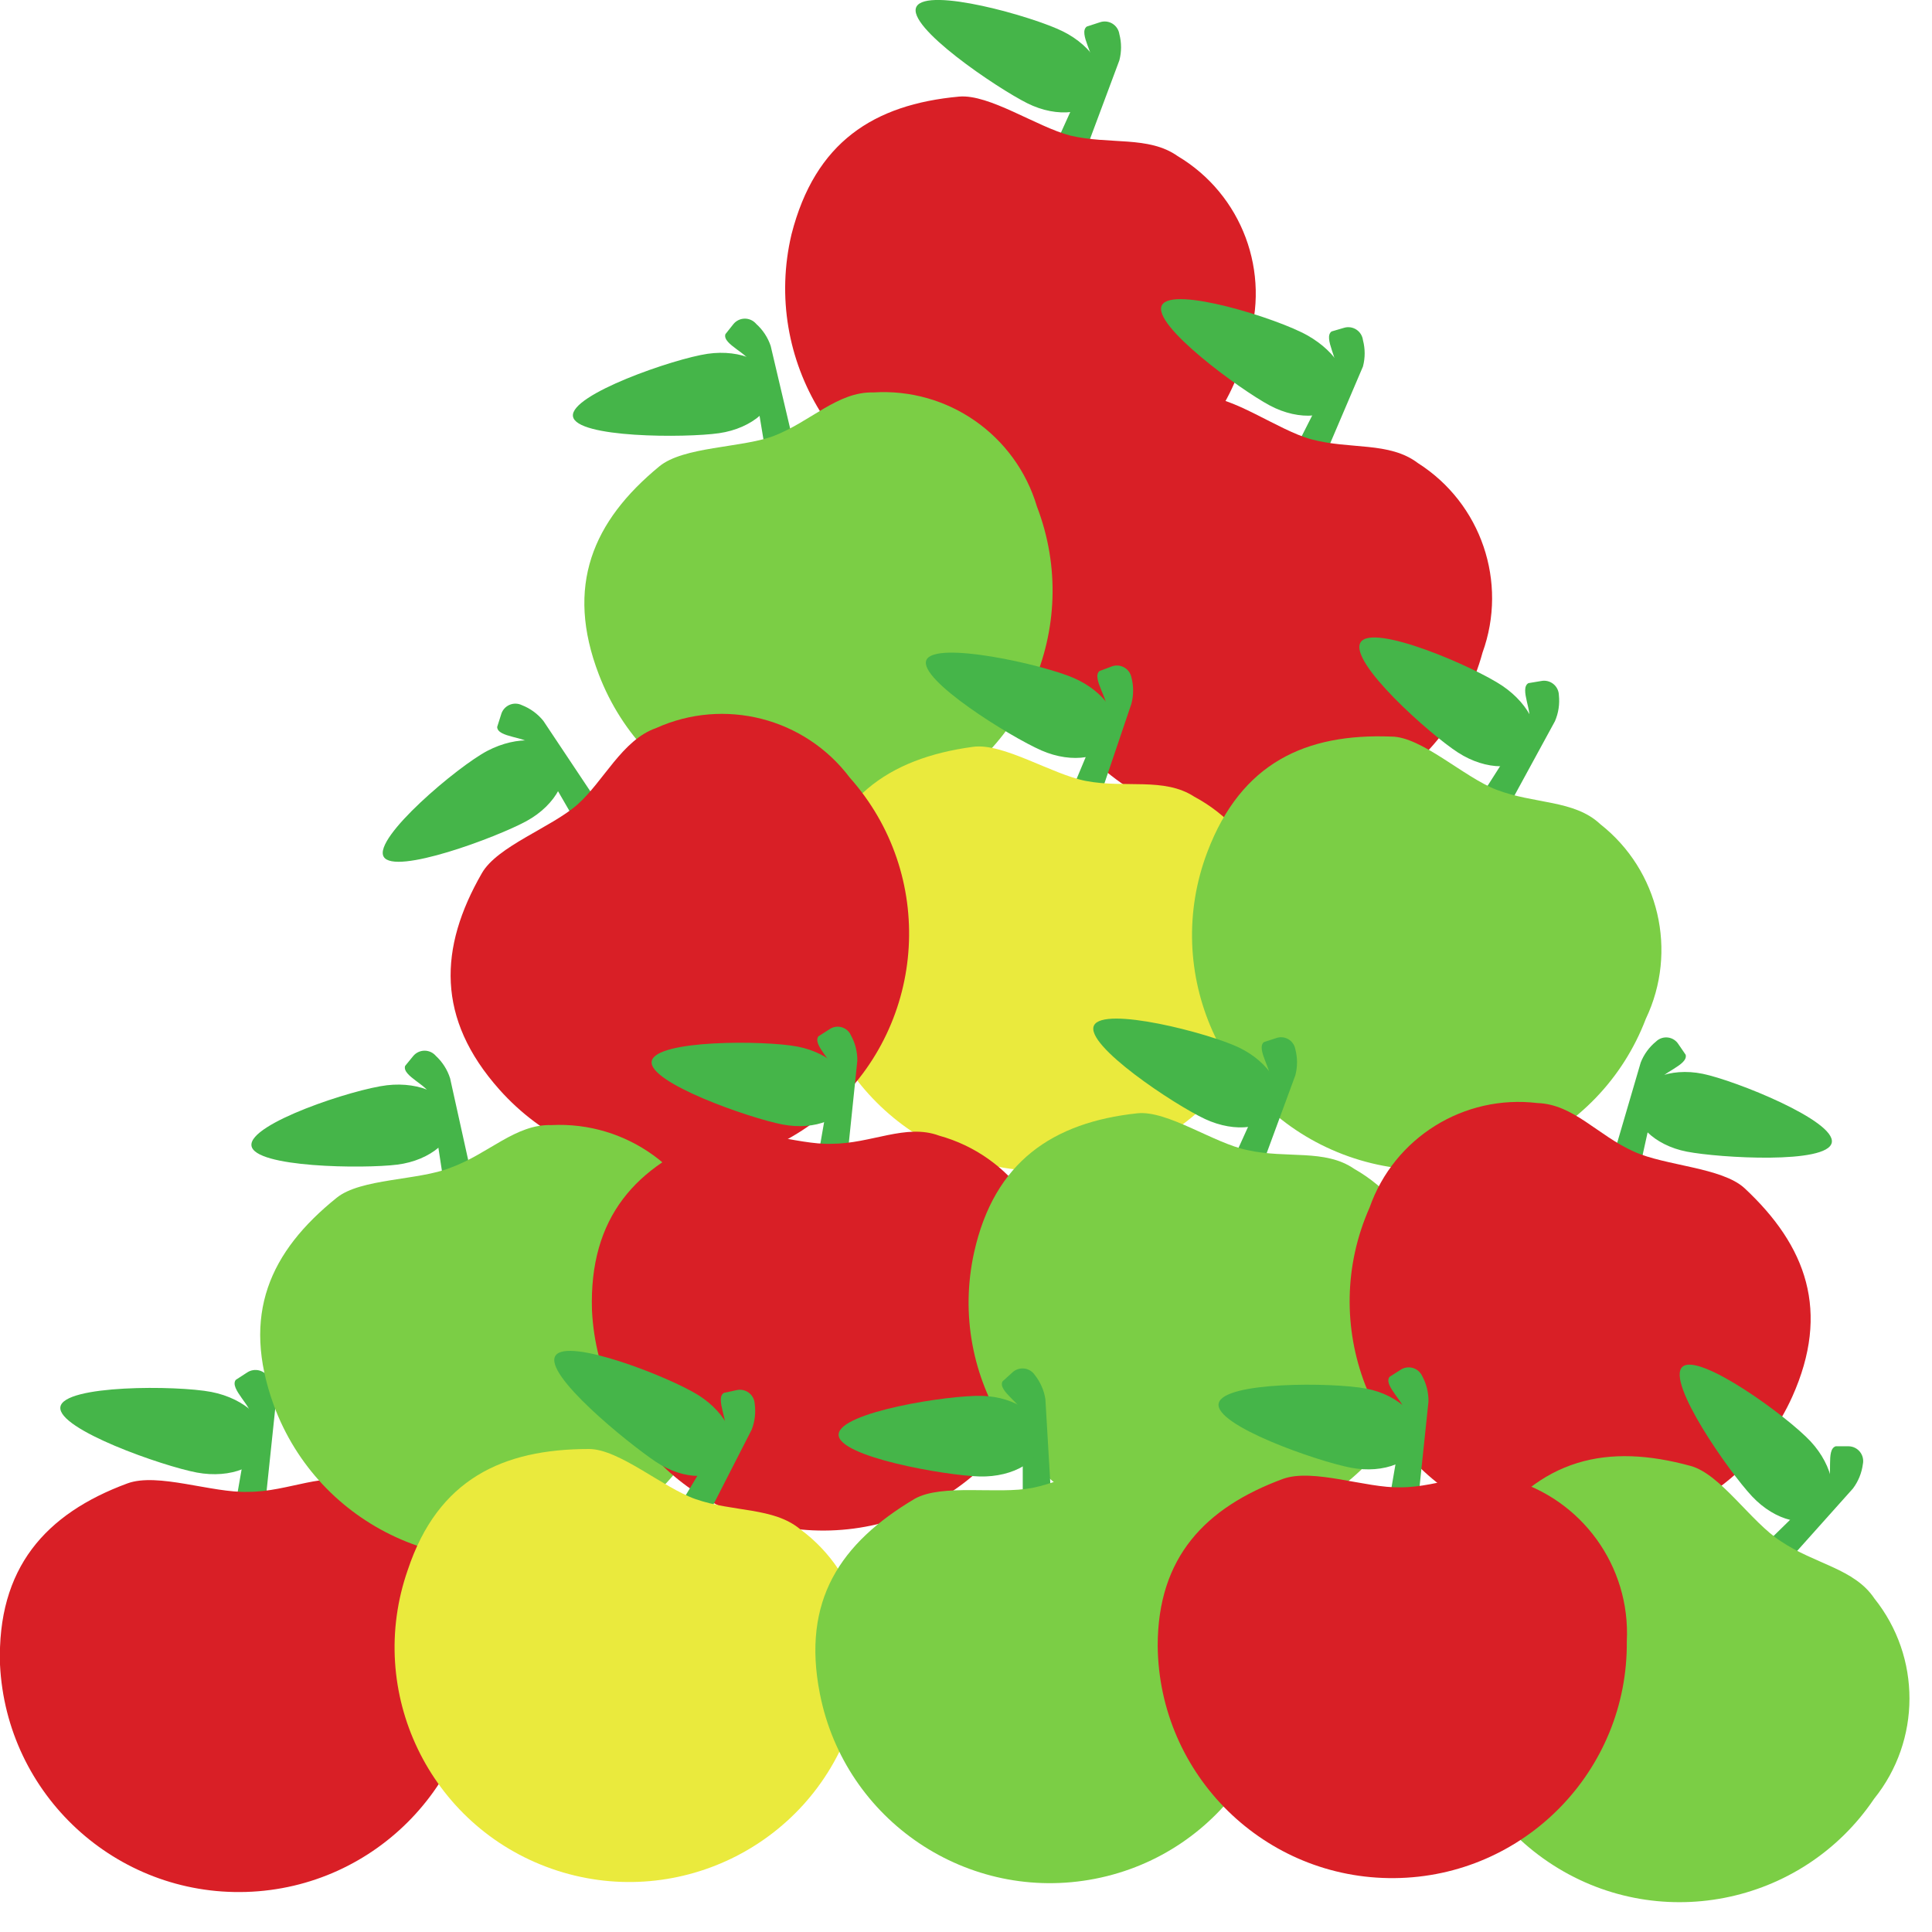
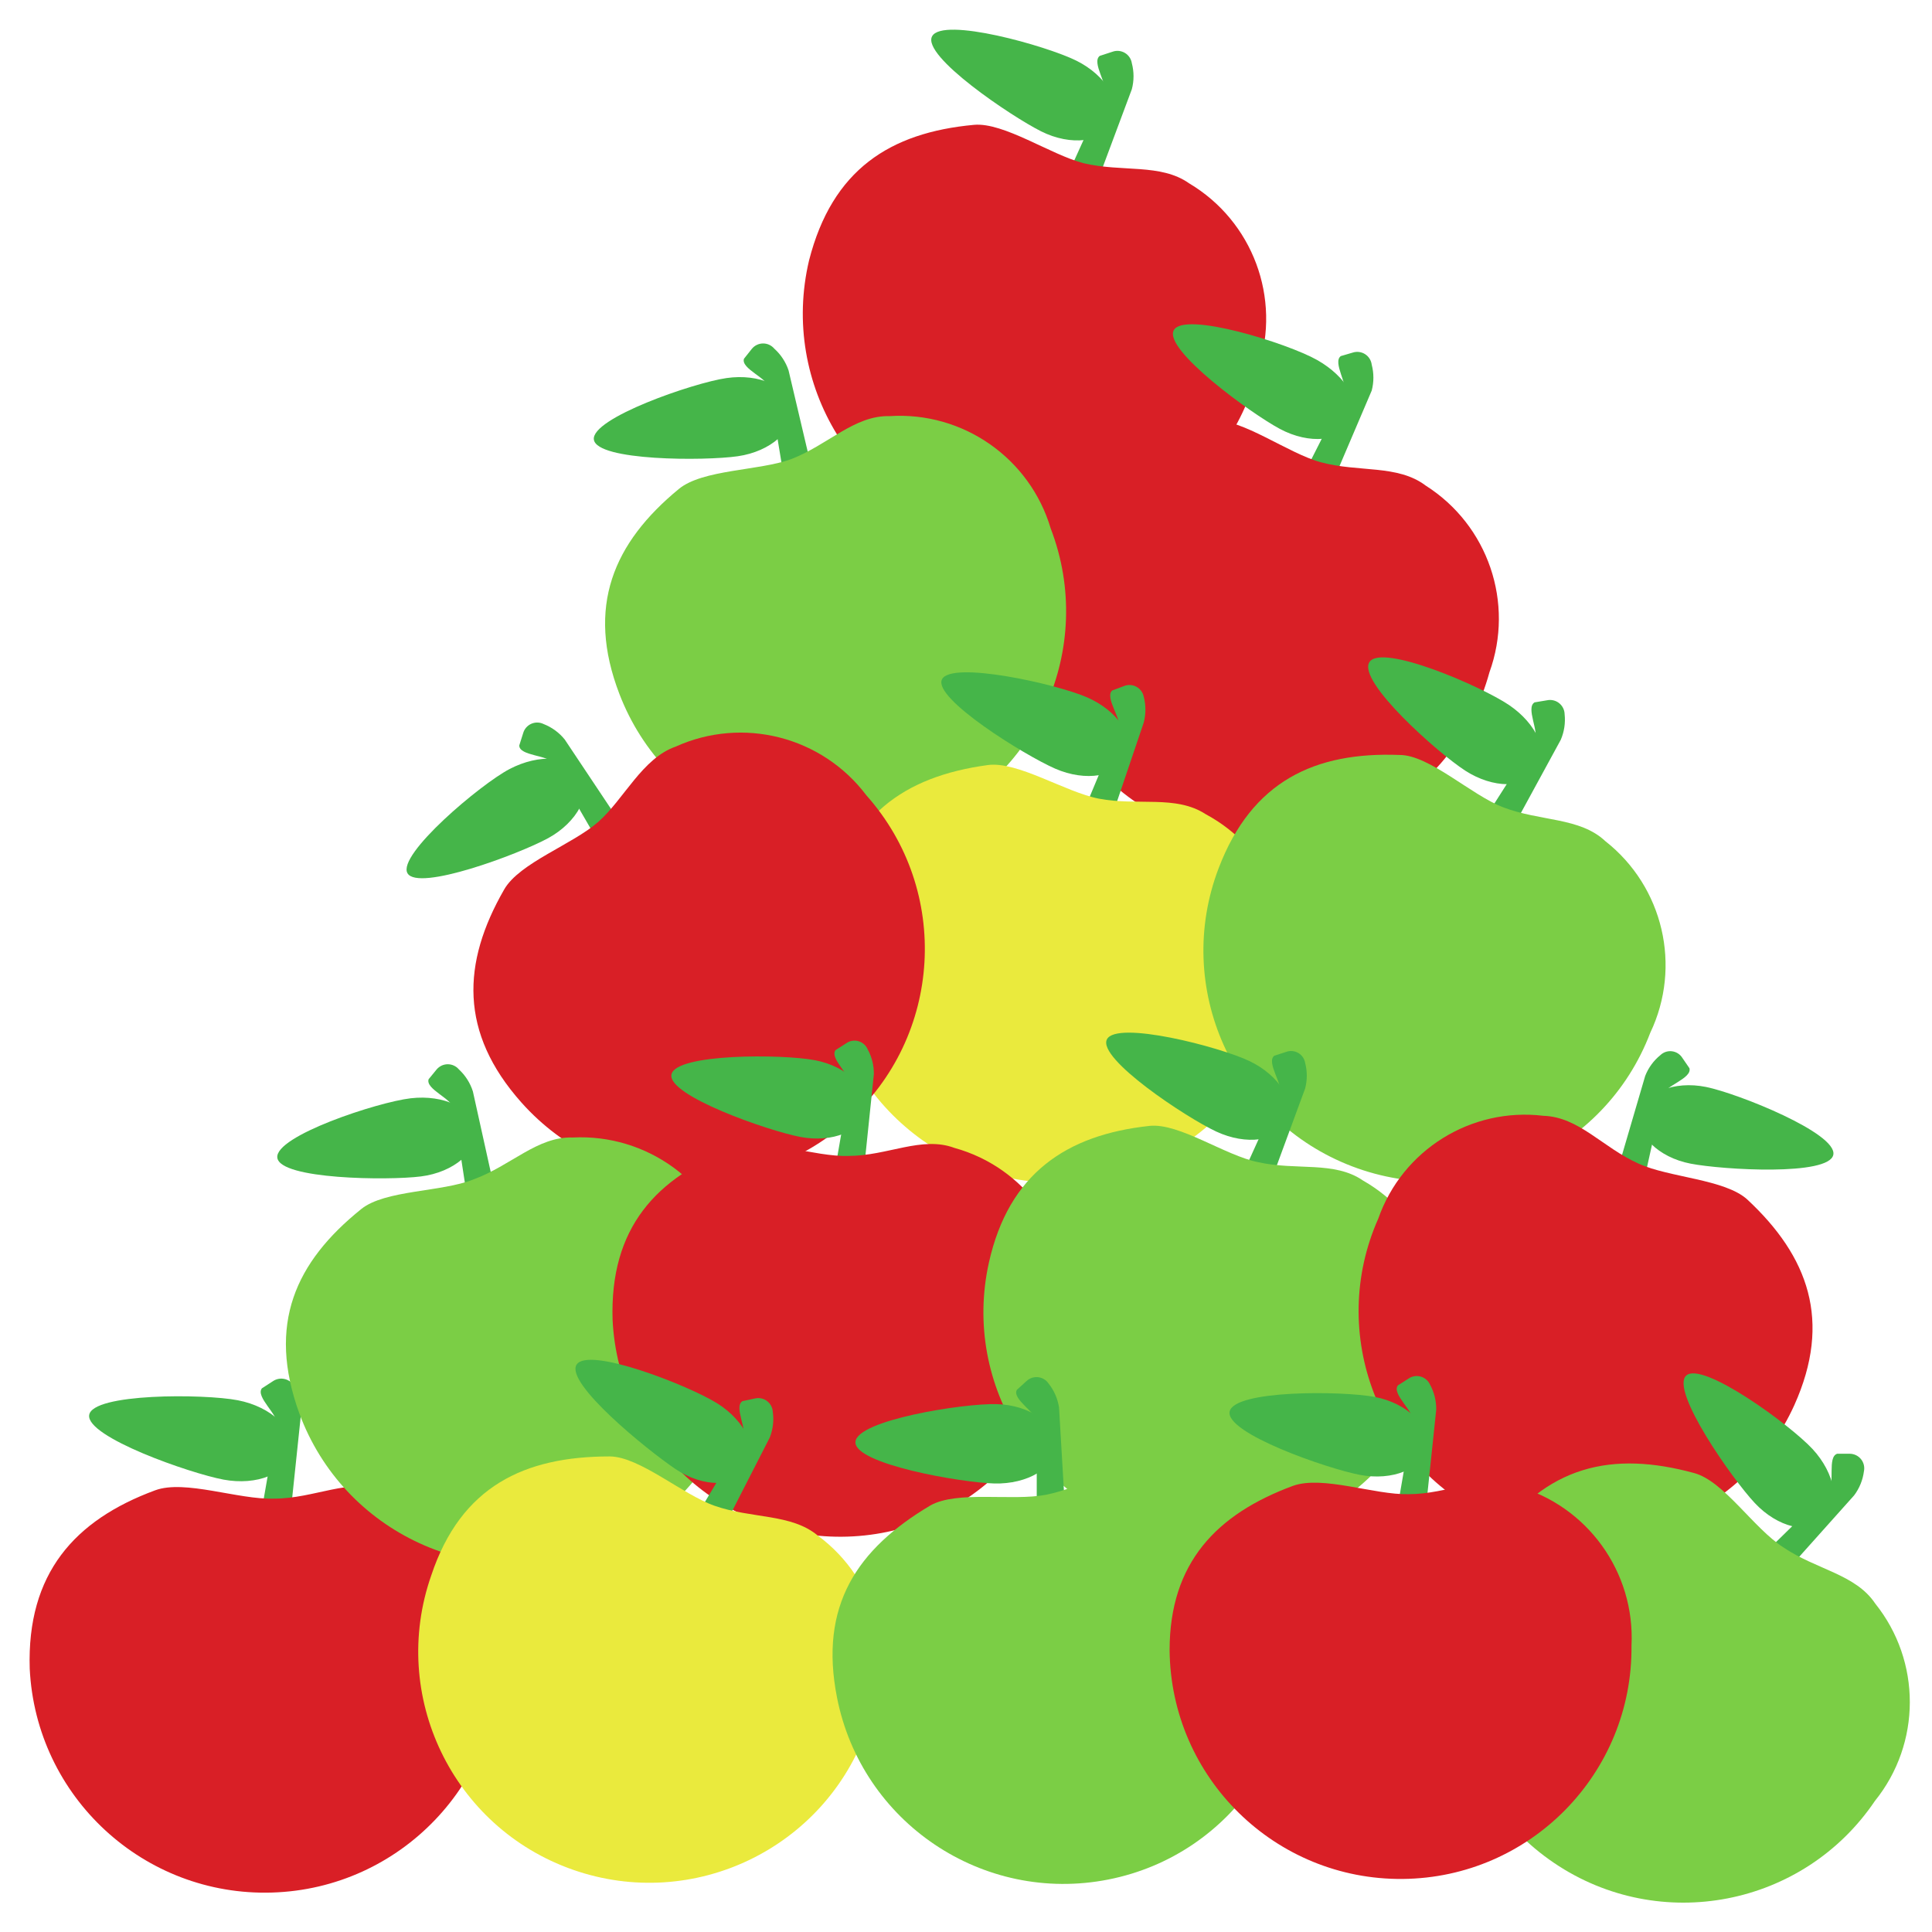
- <svg xmlns="http://www.w3.org/2000/svg" viewBox="0 0 64 64">
+ <svg xmlns="http://www.w3.org/2000/svg" viewBox="-1 -1 65 65">
  <defs>
    <style>.cls-1{fill:#45b549;}.cls-2{fill:#d91f26;}.cls-3{fill:#7bce45;}.cls-4{fill:#eaea3d;}</style>
  </defs>
  <g id="Calque_2" data-name="Calque 2">
    <g id="Calque_1-2" data-name="Calque 1">
      <path class="cls-1" d="M8.09,51h0a.55.55,0,0,0,.62-.46l.42-4a1.74,1.74,0,0,0-.21-.86.5.5,0,0,0-.74-.21l-.37.24c-.22.29.57.9.5,1.21l-.59,3.38A.55.55,0,0,0,8.09,51Z" />
      <path class="cls-1" d="M8.81,47.84c-.14.74-1.17,1.15-2.29.94S1.9,47.35,2,46.61s3.86-.72,5-.5S8.95,47.11,8.81,47.84Z" />
      <path class="cls-2" d="M15.83,54.65A7.92,7.92,0,0,1,0,55.14c-.1-3.2,1.51-5,4.22-6,1-.37,2.8.32,4,.28,1.36,0,2.55-.71,3.68-.28A5.4,5.4,0,0,1,15.83,54.65Z" />
      <path class="cls-1" d="M35,5.94h0a.54.54,0,0,0,.71-.27L37.08,2a1.71,1.71,0,0,0,0-.87.49.49,0,0,0-.65-.39L36,.88c-.29.22.3,1,.16,1.27L34.78,5.2A.54.54,0,0,0,35,5.94Z" />
      <path class="cls-1" d="M36.44,3.13c-.33.66-1.41.79-2.41.29S30,.88,30.36.22s3.84.32,4.85.82S36.77,2.47,36.44,3.13Z" />
      <path class="cls-2" d="M41.33,11.39A7.77,7.77,0,0,1,26.22,7.76C27,4.71,28.94,3.46,31.77,3.2c1-.09,2.57,1,3.68,1.29,1.3.31,2.6,0,3.56.68A5.3,5.3,0,0,1,41.33,11.39Z" />
      <path class="cls-1" d="M42.9,16h0a.54.54,0,0,0,.71-.25l1.54-3.61a1.71,1.71,0,0,0,0-.87.49.49,0,0,0-.63-.41l-.41.12c-.29.21.27,1,.12,1.28l-1.52,3A.54.54,0,0,0,42.9,16Z" />
      <path class="cls-1" d="M44.48,13.21c-.35.65-1.43.75-2.42.22s-3.92-2.67-3.57-3.32,3.83.44,4.82,1S44.82,12.56,44.48,13.21Z" />
      <path class="cls-2" d="M49.11,21.62a7.77,7.77,0,1,1-15-4.09c.83-3,2.85-4.22,5.68-4.39,1-.06,2.54,1.11,3.64,1.41,1.29.35,2.59.07,3.54.79A5.3,5.3,0,0,1,49.11,21.62Z" />
      <path class="cls-1" d="M26,15.9h0a.54.54,0,0,0,.43-.62l-.9-3.82a1.71,1.71,0,0,0-.48-.73.49.49,0,0,0-.75,0l-.27.34c-.11.34.81.65.85,1l.55,3.33A.54.54,0,0,0,26,15.9Z" />
      <path class="cls-1" d="M25.64,12.74c.1.73-.71,1.45-1.82,1.61s-4.74.16-4.84-.56,3.35-1.91,4.46-2.07S25.53,12,25.64,12.74Z" />
      <path class="cls-3" d="M34.35,16.78a7.77,7.77,0,1,1-14.51,5.57c-1.13-2.94-.2-5.09,2-6.9.8-.66,2.7-.61,3.77-1,1.25-.48,2.13-1.48,3.32-1.45A5.3,5.3,0,0,1,34.35,16.78Z" />
      <path class="cls-1" d="M35.53,27.33h0a.54.54,0,0,0,.69-.3l1.26-3.72a1.71,1.71,0,0,0,0-.87.49.49,0,0,0-.66-.36l-.4.15c-.27.23.35,1,.21,1.26L35.33,26.6A.54.54,0,0,0,35.53,27.33Z" />
      <path class="cls-1" d="M36.9,24.46c-.3.67-1.37.85-2.4.4s-4.11-2.36-3.81-3,3.85.15,4.88.6S37.2,23.79,36.9,24.46Z" />
      <path class="cls-4" d="M42.16,32.49A7.77,7.77,0,1,1,26.9,29.55c.6-3.09,2.52-4.43,5.33-4.81,1-.14,2.61.91,3.74,1.13,1.31.25,2.59-.13,3.59.52A5.3,5.3,0,0,1,42.16,32.49Z" />
      <path class="cls-1" d="M20,27.88h0a.54.54,0,0,0,.18-.73L18,23.88a1.71,1.71,0,0,0-.71-.52.49.49,0,0,0-.69.31l-.13.41c0,.36,1,.32,1.13.6l1.69,2.92A.54.54,0,0,0,20,27.88Z" />
      <path class="cls-1" d="M18.58,25.05c.35.64-.15,1.61-1.14,2.15S13.07,29,12.71,28.38s2.46-3,3.44-3.51S18.22,24.41,18.58,25.05Z" />
      <path class="cls-2" d="M28.15,25.76A7.77,7.77,0,0,1,16.54,36.09c-2.09-2.35-2-4.69-.58-7.16.51-.9,2.31-1.52,3.17-2.28s1.48-2.14,2.6-2.53A5.3,5.3,0,0,1,28.15,25.76Z" />
      <path class="cls-1" d="M48.89,27.52h0a.54.54,0,0,0,.74-.18l1.88-3.45a1.71,1.71,0,0,0,.13-.86.49.49,0,0,0-.59-.47l-.42.07c-.31.18.17,1,0,1.28l-1.81,2.84A.54.54,0,0,0,48.89,27.52Z" />
      <path class="cls-1" d="M50.73,24.93c-.41.61-1.5.6-2.43,0s-3.63-3-3.23-3.65,3.77.81,4.7,1.44S51.14,24.32,50.73,24.93Z" />
      <path class="cls-3" d="M54.52,33.75A7.77,7.77,0,0,1,40,28.21c1.12-2.94,3.25-3.92,6.09-3.81,1,0,2.41,1.35,3.48,1.76,1.25.48,2.58.33,3.44,1.14A5.3,5.3,0,0,1,54.52,33.75Z" />
      <path class="cls-1" d="M15.32,40.18h0a.54.54,0,0,0,.44-.62l-.85-3.84a1.71,1.71,0,0,0-.47-.74.49.49,0,0,0-.75,0l-.27.33c-.11.34.81.66.84,1l.51,3.33A.54.54,0,0,0,15.32,40.18Z" />
      <path class="cls-1" d="M15,37c.1.73-.73,1.44-1.84,1.58s-4.74.1-4.83-.63,3.37-1.87,4.49-2S14.91,36.29,15,37Z" />
      <path class="cls-3" d="M23.65,41.17A7.77,7.77,0,1,1,9.07,46.55c-1.09-3-.13-5.09,2.08-6.87.8-.65,2.71-.57,3.78-1,1.26-.46,2.15-1.45,3.34-1.41A5.3,5.3,0,0,1,23.65,41.17Z" />
      <path class="cls-1" d="M27.44,39.4h0A.53.53,0,0,0,28,39l.4-3.86a1.69,1.69,0,0,0-.21-.84.48.48,0,0,0-.72-.2l-.36.23c-.21.29.55.87.48,1.17l-.57,3.28A.53.53,0,0,0,27.44,39.4Z" />
      <path class="cls-1" d="M28.14,36.34c-.14.71-1.13,1.12-2.22.91s-4.47-1.39-4.33-2.1,3.74-.69,4.83-.48S28.27,35.63,28.14,36.34Z" />
      <path class="cls-2" d="M34.94,42.93a7.67,7.67,0,0,1-15.33.48c-.1-3.1,1.47-4.81,4.09-5.79,1-.36,2.71.31,3.84.27,1.32,0,2.47-.68,3.57-.27A5.23,5.23,0,0,1,34.94,42.93Z" />
      <path class="cls-1" d="M40.88,39.54h0a.53.53,0,0,0,.69-.28l1.34-3.64a1.69,1.69,0,0,0,0-.86.48.48,0,0,0-.64-.37l-.4.13c-.28.22.32,1,.18,1.25l-1.36,3A.53.53,0,0,0,40.88,39.54Z" />
      <path class="cls-1" d="M42.3,36.74c-.31.66-1.37.8-2.38.33s-4-2.45-3.68-3.1,3.8.25,4.8.73S42.61,36.09,42.3,36.74Z" />
      <path class="cls-3" d="M47.27,44.81a7.67,7.67,0,0,1-15-3.33c.67-3,2.61-4.3,5.4-4.6,1-.11,2.55,1,3.66,1.22,1.29.29,2.56-.05,3.53.62A5.23,5.23,0,0,1,47.27,44.81Z" />
      <path class="cls-1" d="M53.65,39.56h0a.53.53,0,0,1-.39-.64l1.09-3.72a1.69,1.69,0,0,1,.51-.7.48.48,0,0,1,.74.09l.24.35c.09.35-.84.59-.89.9l-.72,3.25A.53.53,0,0,1,53.65,39.56Z" />
      <path class="cls-1" d="M54.17,36.47c-.14.71.62,1.47,1.71,1.68s4.66.42,4.8-.3-3.2-2.06-4.28-2.28S54.32,35.76,54.17,36.47Z" />
      <path class="cls-2" d="M45.37,40a7.67,7.67,0,0,0,14,6.27c1.27-2.83.47-5-1.58-6.91-.75-.69-2.63-.74-3.66-1.21-1.21-.54-2-1.57-3.2-1.61A5.23,5.23,0,0,0,45.37,40Z" />
      <path class="cls-1" d="M22.38,51.06h0a.54.54,0,0,0,.73-.2l1.79-3.5A1.71,1.71,0,0,0,25,46.5a.49.49,0,0,0-.6-.45l-.42.09c-.31.19.2,1,0,1.28l-1.73,2.89A.54.54,0,0,0,22.38,51.06Z" />
      <path class="cls-1" d="M24.15,48.42c-.39.62-1.48.64-2.43,0S18,45.53,18.4,44.91s3.79.71,4.74,1.31S24.54,47.8,24.15,48.42Z" />
      <path class="cls-4" d="M28.18,57.14A7.77,7.77,0,1,1,13.51,52c1-3,3.14-4,6-4,1,0,2.45,1.28,3.53,1.66,1.26.44,2.58.26,3.47,1A5.3,5.3,0,0,1,28.18,57.14Z" />
      <path class="cls-1" d="M58,52.24h0a.54.54,0,0,0,.76,0l2.62-2.93a1.71,1.71,0,0,0,.33-.81.49.49,0,0,0-.47-.59l-.43,0c-.34.11-.06,1-.3,1.25l-2.41,2.36A.54.54,0,0,0,58,52.24Z" />
      <path class="cls-1" d="M60.4,50.14c-.54.5-1.59.25-2.36-.57s-2.85-3.79-2.31-4.29,3.49,1.65,4.25,2.47S60.94,49.64,60.4,50.14Z" />
      <path class="cls-3" d="M62.08,59.59a7.77,7.77,0,1,1-12.88-8.7C51,48.28,53.26,47.81,56,48.56c1,.27,2,1.86,3,2.5,1.11.75,2.43.9,3.09,1.89A5.3,5.3,0,0,1,62.08,59.59Z" />
      <path class="cls-1" d="M34.33,50.81h0a.54.54,0,0,0,.53-.54l-.23-3.92a1.71,1.71,0,0,0-.35-.8.49.49,0,0,0-.75-.08l-.32.29c-.17.32.69.78.67,1.09l0,3.37A.54.54,0,0,0,34.33,50.81Z" />
      <path class="cls-1" d="M34.52,47.64c0,.74-.95,1.3-2.07,1.27s-4.69-.65-4.67-1.39,3.63-1.31,4.75-1.28S34.54,46.9,34.52,47.64Z" />
      <path class="cls-3" d="M42.41,53.11a7.77,7.77,0,0,1-15.25,3c-.61-3.09.68-5,3.14-6.46.9-.51,2.76-.14,3.89-.36,1.31-.26,2.36-1.09,3.52-.86A5.3,5.3,0,0,1,42.41,53.11Z" />
      <path class="cls-1" d="M46.3,50.79h0a.54.54,0,0,0,.61-.45l.41-3.91a1.71,1.71,0,0,0-.21-.85.49.49,0,0,0-.72-.2l-.36.23c-.22.29.56.88.49,1.19l-.57,3.32A.54.54,0,0,0,46.3,50.79Z" />
      <path class="cls-1" d="M47,47.7c-.14.72-1.15,1.13-2.25.92s-4.53-1.4-4.38-2.13,3.79-.7,4.89-.49S47.14,47,47,47.7Z" />
      <path class="cls-2" d="M53.89,54.37a7.77,7.77,0,1,1-15.54.15c0-2.94,1.58-4.58,4.15-5.53,1-.36,2.75.31,3.89.28,1.34,0,2.5-.69,3.61-.28A5.3,5.3,0,0,1,53.89,54.37Z" />
    </g>
  </g>
</svg>
